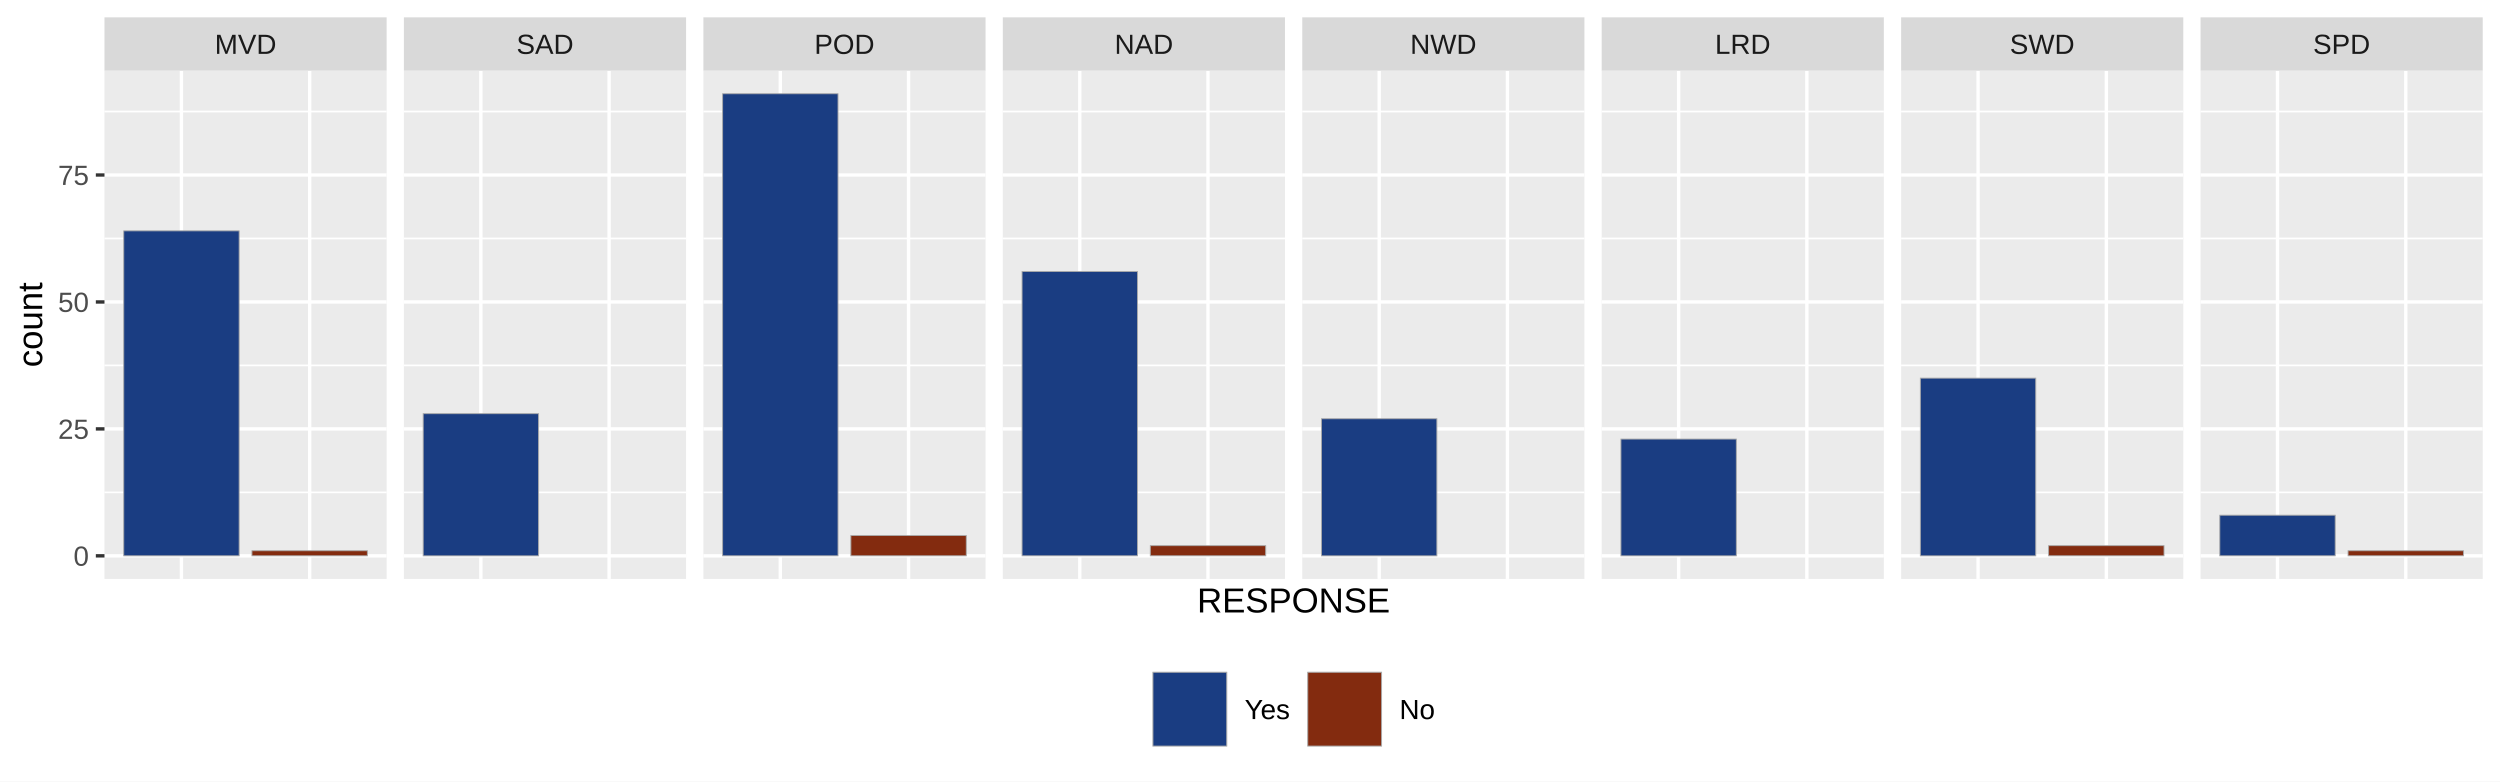
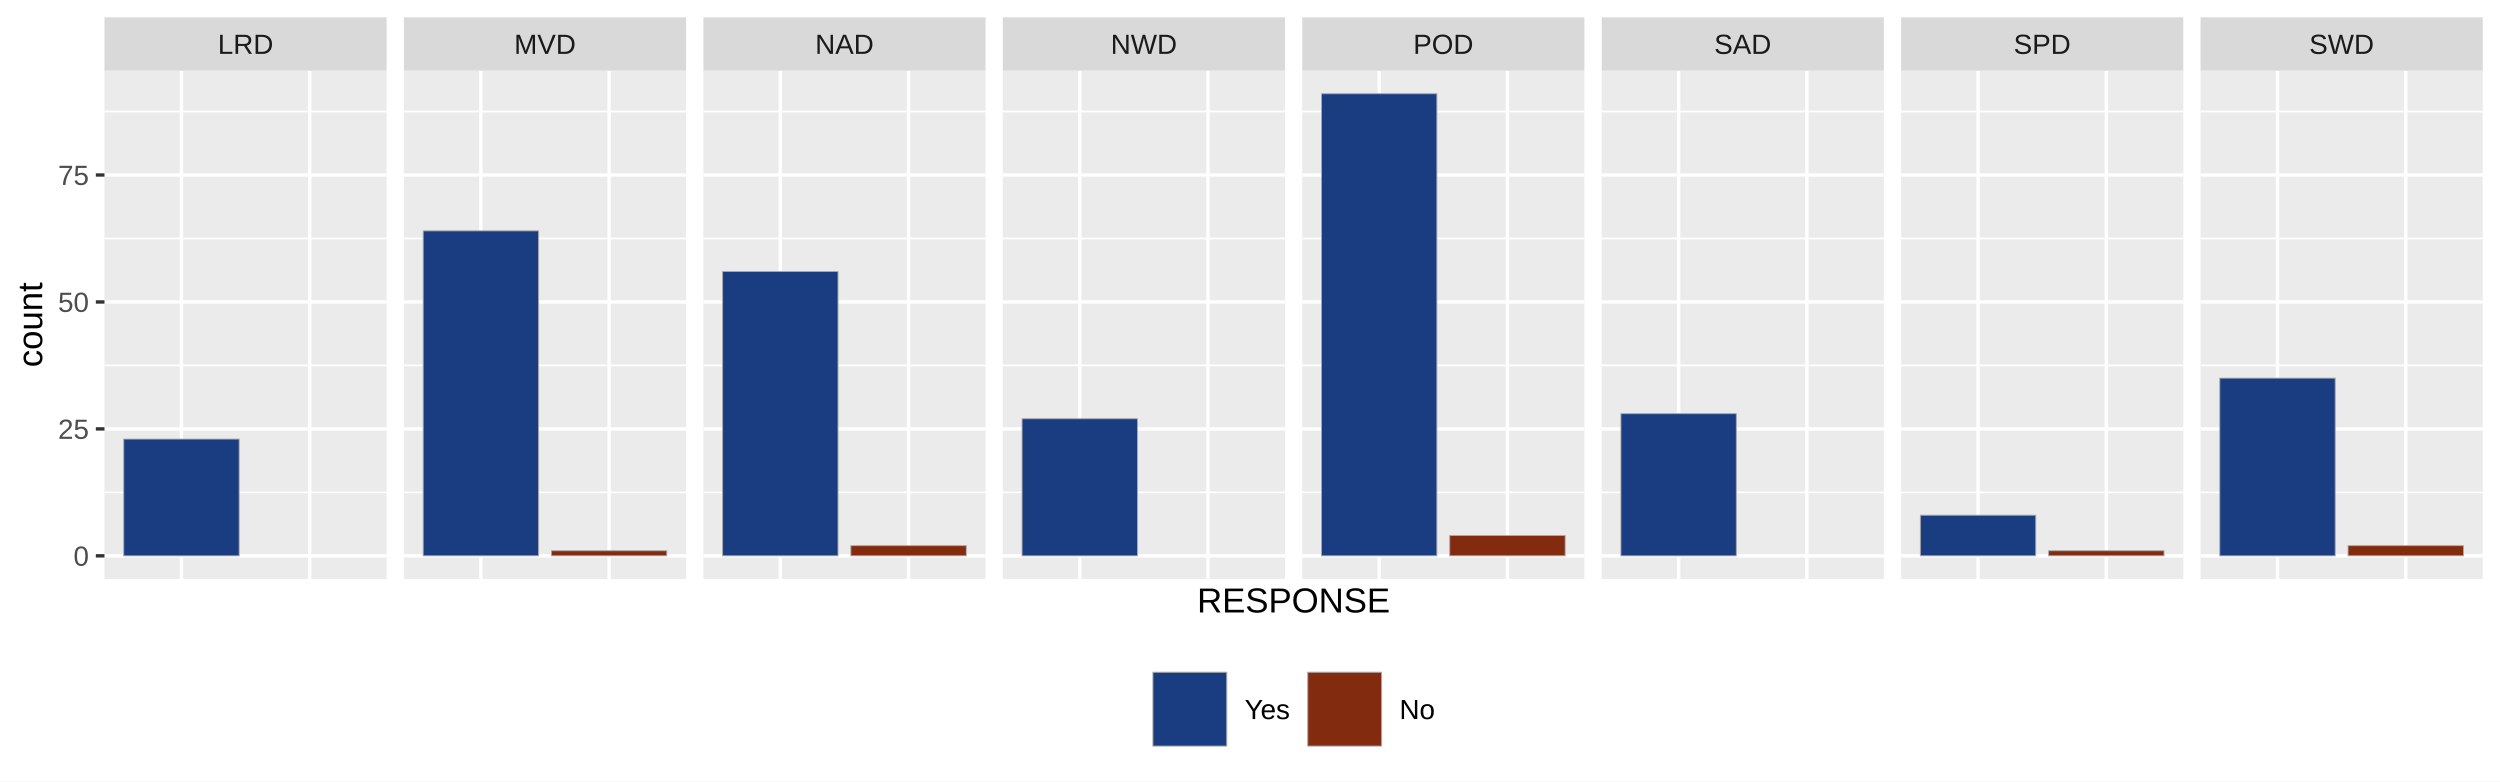
<svg xmlns="http://www.w3.org/2000/svg" width="576.00pt" height="180.00pt" viewBox="0 0 576.00 180.00">
  <g class="svglite">
    <defs>
      <style type="text/css">
    .svglite line, .svglite polyline, .svglite polygon, .svglite path, .svglite rect, .svglite circle {
      fill: none;
      stroke: #000000;
      stroke-linecap: round;
      stroke-linejoin: round;
      stroke-miterlimit: 10.00;
    }
    .svglite text {
      white-space: pre;
    }
    .svglite g.glyphgroup path {
      fill: inherit;
      stroke: none;
    }
  </style>
    </defs>
    <rect width="100%" height="100%" style="stroke: none; fill: #FFFFFF;" />
    <defs>
      <clipPath id="cpMC4wMHw1NzYuMDB8MC4wMHwxODAuMDA=">
        <rect x="0.00" y="0.00" width="576.00" height="180.00" />
      </clipPath>
    </defs>
    <g clip-path="url(#cpMC4wMHw1NzYuMDB8MC4wMHwxODAuMDA=)">
      <rect x="-0" y="0" width="576.00" height="180.00" style="stroke-width: 0.78; stroke: #FFFFFF; fill: #FFFFFF;" />
    </g>
    <defs>
      <clipPath id="cpMjQuMDd8ODkuMDh8MTYuMjh8MTMzLjM5">
        <rect x="24.07" y="16.28" width="65.01" height="117.11" />
      </clipPath>
    </defs>
    <g clip-path="url(#cpMjQuMDd8ODkuMDh8MTYuMjh8MTMzLjM5)">
      <rect x="24.07" y="16.28" width="65.01" height="117.11" style="stroke-width: 0.78; stroke: none; fill: #EBEBEB;" />
      <polyline points="24.07,113.44 89.08,113.44 " style="stroke-width: 0.39; stroke: #FFFFFF; stroke-linecap: butt;" />
      <polyline points="24.07,84.19 89.08,84.19 " style="stroke-width: 0.39; stroke: #FFFFFF; stroke-linecap: butt;" />
      <polyline points="24.07,54.94 89.08,54.94 " style="stroke-width: 0.39; stroke: #FFFFFF; stroke-linecap: butt;" />
      <polyline points="24.07,25.70 89.08,25.70 " style="stroke-width: 0.39; stroke: #FFFFFF; stroke-linecap: butt;" />
      <polyline points="24.07,128.06 89.08,128.06 " style="stroke-width: 0.78; stroke: #FFFFFF; stroke-linecap: butt;" />
      <polyline points="24.07,98.82 89.08,98.82 " style="stroke-width: 0.78; stroke: #FFFFFF; stroke-linecap: butt;" />
      <polyline points="24.07,69.57 89.08,69.57 " style="stroke-width: 0.78; stroke: #FFFFFF; stroke-linecap: butt;" />
      <polyline points="24.07,40.32 89.08,40.32 " style="stroke-width: 0.78; stroke: #FFFFFF; stroke-linecap: butt;" />
      <polyline points="41.80,133.39 41.80,16.28 " style="stroke-width: 0.78; stroke: #FFFFFF; stroke-linecap: butt;" />
      <polyline points="71.35,133.39 71.35,16.28 " style="stroke-width: 0.78; stroke: #FFFFFF; stroke-linecap: butt;" />
-       <rect x="28.51" y="53.19" width="26.59" height="74.87" style="stroke-width: 0.21; stroke: #A9A9A9; stroke-linecap: butt; stroke-linejoin: miter; fill: #1A3D82;" />
-       <rect x="58.05" y="126.89" width="26.59" height="1.17" style="stroke-width: 0.21; stroke: #A9A9A9; stroke-linecap: butt; stroke-linejoin: miter; fill: #832B0F;" />
+       <rect x="28.51" y="101.16" width="26.59" height="26.91" style="stroke-width: 0.21; stroke: #A9A9A9; stroke-linecap: butt; stroke-linejoin: miter; fill: #1A3D82;" />
    </g>
    <g clip-path="url(#cpMC4wMHw1NzYuMDB8MC4wMHwxODAuMDA=)">
</g>
    <defs>
      <clipPath id="cpOTMuMDZ8MTU4LjA3fDE2LjI4fDEzMy4zOQ==">
        <rect x="93.06" y="16.28" width="65.01" height="117.11" />
      </clipPath>
    </defs>
    <g clip-path="url(#cpOTMuMDZ8MTU4LjA3fDE2LjI4fDEzMy4zOQ==)">
      <rect x="93.06" y="16.28" width="65.01" height="117.11" style="stroke-width: 0.78; stroke: none; fill: #EBEBEB;" />
      <polyline points="93.06,113.44 158.07,113.44 " style="stroke-width: 0.39; stroke: #FFFFFF; stroke-linecap: butt;" />
      <polyline points="93.06,84.19 158.07,84.19 " style="stroke-width: 0.39; stroke: #FFFFFF; stroke-linecap: butt;" />
      <polyline points="93.06,54.94 158.07,54.94 " style="stroke-width: 0.39; stroke: #FFFFFF; stroke-linecap: butt;" />
      <polyline points="93.06,25.70 158.07,25.70 " style="stroke-width: 0.39; stroke: #FFFFFF; stroke-linecap: butt;" />
      <polyline points="93.06,128.06 158.07,128.06 " style="stroke-width: 0.78; stroke: #FFFFFF; stroke-linecap: butt;" />
      <polyline points="93.06,98.82 158.07,98.82 " style="stroke-width: 0.78; stroke: #FFFFFF; stroke-linecap: butt;" />
      <polyline points="93.06,69.57 158.07,69.57 " style="stroke-width: 0.78; stroke: #FFFFFF; stroke-linecap: butt;" />
      <polyline points="93.06,40.32 158.07,40.32 " style="stroke-width: 0.78; stroke: #FFFFFF; stroke-linecap: butt;" />
      <polyline points="110.79,133.39 110.79,16.28 " style="stroke-width: 0.78; stroke: #FFFFFF; stroke-linecap: butt;" />
      <polyline points="140.34,133.39 140.34,16.28 " style="stroke-width: 0.78; stroke: #FFFFFF; stroke-linecap: butt;" />
-       <rect x="97.50" y="95.31" width="26.59" height="32.76" style="stroke-width: 0.21; stroke: #A9A9A9; stroke-linecap: butt; stroke-linejoin: miter; fill: #1A3D82;" />
+       <rect x="97.50" y="53.19" width="26.59" height="74.87" style="stroke-width: 0.21; stroke: #A9A9A9; stroke-linecap: butt; stroke-linejoin: miter; fill: #1A3D82;" />
+       <rect x="127.04" y="126.89" width="26.59" height="1.17" style="stroke-width: 0.21; stroke: #A9A9A9; stroke-linecap: butt; stroke-linejoin: miter; fill: #832B0F;" />
    </g>
    <g clip-path="url(#cpMC4wMHw1NzYuMDB8MC4wMHwxODAuMDA=)">
</g>
    <defs>
      <clipPath id="cpMTYyLjA2fDIyNy4wNnwxNi4yOHwxMzMuMzk=">
        <rect x="162.06" y="16.28" width="65.01" height="117.11" />
      </clipPath>
    </defs>
    <g clip-path="url(#cpMTYyLjA2fDIyNy4wNnwxNi4yOHwxMzMuMzk=)">
      <rect x="162.06" y="16.28" width="65.01" height="117.11" style="stroke-width: 0.78; stroke: none; fill: #EBEBEB;" />
      <polyline points="162.06,113.44 227.06,113.44 " style="stroke-width: 0.39; stroke: #FFFFFF; stroke-linecap: butt;" />
      <polyline points="162.06,84.19 227.06,84.19 " style="stroke-width: 0.39; stroke: #FFFFFF; stroke-linecap: butt;" />
      <polyline points="162.06,54.94 227.06,54.94 " style="stroke-width: 0.39; stroke: #FFFFFF; stroke-linecap: butt;" />
      <polyline points="162.06,25.70 227.06,25.70 " style="stroke-width: 0.39; stroke: #FFFFFF; stroke-linecap: butt;" />
      <polyline points="162.06,128.06 227.06,128.06 " style="stroke-width: 0.78; stroke: #FFFFFF; stroke-linecap: butt;" />
      <polyline points="162.06,98.82 227.06,98.82 " style="stroke-width: 0.78; stroke: #FFFFFF; stroke-linecap: butt;" />
      <polyline points="162.06,69.57 227.06,69.57 " style="stroke-width: 0.78; stroke: #FFFFFF; stroke-linecap: butt;" />
      <polyline points="162.06,40.32 227.06,40.32 " style="stroke-width: 0.78; stroke: #FFFFFF; stroke-linecap: butt;" />
      <polyline points="179.78,133.39 179.78,16.28 " style="stroke-width: 0.78; stroke: #FFFFFF; stroke-linecap: butt;" />
      <polyline points="209.33,133.39 209.33,16.28 " style="stroke-width: 0.78; stroke: #FFFFFF; stroke-linecap: butt;" />
-       <rect x="166.49" y="21.60" width="26.59" height="106.46" style="stroke-width: 0.21; stroke: #A9A9A9; stroke-linecap: butt; stroke-linejoin: miter; fill: #1A3D82;" />
-       <rect x="196.04" y="123.38" width="26.59" height="4.68" style="stroke-width: 0.21; stroke: #A9A9A9; stroke-linecap: butt; stroke-linejoin: miter; fill: #832B0F;" />
+       <rect x="166.49" y="62.55" width="26.59" height="65.51" style="stroke-width: 0.21; stroke: #A9A9A9; stroke-linecap: butt; stroke-linejoin: miter; fill: #1A3D82;" />
+       <rect x="196.04" y="125.72" width="26.59" height="2.34" style="stroke-width: 0.21; stroke: #A9A9A9; stroke-linecap: butt; stroke-linejoin: miter; fill: #832B0F;" />
    </g>
    <g clip-path="url(#cpMC4wMHw1NzYuMDB8MC4wMHwxODAuMDA=)">
</g>
    <defs>
      <clipPath id="cpMjMxLjA1fDI5Ni4wNXwxNi4yOHwxMzMuMzk=">
        <rect x="231.05" y="16.28" width="65.01" height="117.11" />
      </clipPath>
    </defs>
    <g clip-path="url(#cpMjMxLjA1fDI5Ni4wNXwxNi4yOHwxMzMuMzk=)">
      <rect x="231.05" y="16.28" width="65.01" height="117.11" style="stroke-width: 0.78; stroke: none; fill: #EBEBEB;" />
      <polyline points="231.05,113.44 296.05,113.44 " style="stroke-width: 0.39; stroke: #FFFFFF; stroke-linecap: butt;" />
      <polyline points="231.05,84.19 296.05,84.19 " style="stroke-width: 0.39; stroke: #FFFFFF; stroke-linecap: butt;" />
      <polyline points="231.05,54.94 296.05,54.94 " style="stroke-width: 0.39; stroke: #FFFFFF; stroke-linecap: butt;" />
      <polyline points="231.05,25.70 296.05,25.70 " style="stroke-width: 0.39; stroke: #FFFFFF; stroke-linecap: butt;" />
      <polyline points="231.05,128.06 296.05,128.06 " style="stroke-width: 0.78; stroke: #FFFFFF; stroke-linecap: butt;" />
      <polyline points="231.05,98.82 296.05,98.82 " style="stroke-width: 0.78; stroke: #FFFFFF; stroke-linecap: butt;" />
      <polyline points="231.05,69.57 296.05,69.57 " style="stroke-width: 0.78; stroke: #FFFFFF; stroke-linecap: butt;" />
      <polyline points="231.05,40.32 296.05,40.32 " style="stroke-width: 0.78; stroke: #FFFFFF; stroke-linecap: butt;" />
      <polyline points="248.78,133.39 248.78,16.28 " style="stroke-width: 0.78; stroke: #FFFFFF; stroke-linecap: butt;" />
      <polyline points="278.32,133.39 278.32,16.28 " style="stroke-width: 0.78; stroke: #FFFFFF; stroke-linecap: butt;" />
-       <rect x="235.48" y="62.55" width="26.59" height="65.51" style="stroke-width: 0.21; stroke: #A9A9A9; stroke-linecap: butt; stroke-linejoin: miter; fill: #1A3D82;" />
-       <rect x="265.03" y="125.72" width="26.59" height="2.34" style="stroke-width: 0.21; stroke: #A9A9A9; stroke-linecap: butt; stroke-linejoin: miter; fill: #832B0F;" />
+       <rect x="235.48" y="96.48" width="26.59" height="31.59" style="stroke-width: 0.21; stroke: #A9A9A9; stroke-linecap: butt; stroke-linejoin: miter; fill: #1A3D82;" />
    </g>
    <g clip-path="url(#cpMC4wMHw1NzYuMDB8MC4wMHwxODAuMDA=)">
</g>
    <defs>
      <clipPath id="cpMzAwLjA0fDM2NS4wNHwxNi4yOHwxMzMuMzk=">
        <rect x="300.04" y="16.28" width="65.01" height="117.11" />
      </clipPath>
    </defs>
    <g clip-path="url(#cpMzAwLjA0fDM2NS4wNHwxNi4yOHwxMzMuMzk=)">
      <rect x="300.04" y="16.28" width="65.01" height="117.11" style="stroke-width: 0.78; stroke: none; fill: #EBEBEB;" />
      <polyline points="300.04,113.44 365.04,113.44 " style="stroke-width: 0.39; stroke: #FFFFFF; stroke-linecap: butt;" />
      <polyline points="300.04,84.19 365.04,84.19 " style="stroke-width: 0.39; stroke: #FFFFFF; stroke-linecap: butt;" />
      <polyline points="300.04,54.94 365.04,54.94 " style="stroke-width: 0.39; stroke: #FFFFFF; stroke-linecap: butt;" />
      <polyline points="300.04,25.70 365.04,25.70 " style="stroke-width: 0.39; stroke: #FFFFFF; stroke-linecap: butt;" />
      <polyline points="300.04,128.06 365.04,128.06 " style="stroke-width: 0.78; stroke: #FFFFFF; stroke-linecap: butt;" />
      <polyline points="300.04,98.82 365.04,98.82 " style="stroke-width: 0.78; stroke: #FFFFFF; stroke-linecap: butt;" />
      <polyline points="300.04,69.57 365.04,69.57 " style="stroke-width: 0.78; stroke: #FFFFFF; stroke-linecap: butt;" />
      <polyline points="300.04,40.32 365.04,40.32 " style="stroke-width: 0.78; stroke: #FFFFFF; stroke-linecap: butt;" />
      <polyline points="317.77,133.39 317.77,16.28 " style="stroke-width: 0.78; stroke: #FFFFFF; stroke-linecap: butt;" />
      <polyline points="347.31,133.39 347.31,16.28 " style="stroke-width: 0.78; stroke: #FFFFFF; stroke-linecap: butt;" />
-       <rect x="304.47" y="96.48" width="26.59" height="31.59" style="stroke-width: 0.21; stroke: #A9A9A9; stroke-linecap: butt; stroke-linejoin: miter; fill: #1A3D82;" />
+       <rect x="304.47" y="21.60" width="26.59" height="106.46" style="stroke-width: 0.21; stroke: #A9A9A9; stroke-linecap: butt; stroke-linejoin: miter; fill: #1A3D82;" />
+       <rect x="334.02" y="123.38" width="26.59" height="4.68" style="stroke-width: 0.21; stroke: #A9A9A9; stroke-linecap: butt; stroke-linejoin: miter; fill: #832B0F;" />
    </g>
    <g clip-path="url(#cpMC4wMHw1NzYuMDB8MC4wMHwxODAuMDA=)">
</g>
    <defs>
      <clipPath id="cpMzY5LjAzfDQzNC4wM3wxNi4yOHwxMzMuMzk=">
        <rect x="369.03" y="16.28" width="65.01" height="117.11" />
      </clipPath>
    </defs>
    <g clip-path="url(#cpMzY5LjAzfDQzNC4wM3wxNi4yOHwxMzMuMzk=)">
      <rect x="369.03" y="16.28" width="65.01" height="117.11" style="stroke-width: 0.78; stroke: none; fill: #EBEBEB;" />
      <polyline points="369.03,113.44 434.03,113.44 " style="stroke-width: 0.39; stroke: #FFFFFF; stroke-linecap: butt;" />
      <polyline points="369.03,84.19 434.03,84.19 " style="stroke-width: 0.39; stroke: #FFFFFF; stroke-linecap: butt;" />
      <polyline points="369.03,54.94 434.03,54.94 " style="stroke-width: 0.39; stroke: #FFFFFF; stroke-linecap: butt;" />
      <polyline points="369.03,25.70 434.03,25.70 " style="stroke-width: 0.39; stroke: #FFFFFF; stroke-linecap: butt;" />
      <polyline points="369.03,128.06 434.03,128.06 " style="stroke-width: 0.78; stroke: #FFFFFF; stroke-linecap: butt;" />
      <polyline points="369.03,98.82 434.03,98.82 " style="stroke-width: 0.78; stroke: #FFFFFF; stroke-linecap: butt;" />
      <polyline points="369.03,69.57 434.03,69.57 " style="stroke-width: 0.78; stroke: #FFFFFF; stroke-linecap: butt;" />
      <polyline points="369.03,40.32 434.03,40.32 " style="stroke-width: 0.78; stroke: #FFFFFF; stroke-linecap: butt;" />
      <polyline points="386.76,133.39 386.76,16.28 " style="stroke-width: 0.78; stroke: #FFFFFF; stroke-linecap: butt;" />
      <polyline points="416.30,133.39 416.30,16.28 " style="stroke-width: 0.78; stroke: #FFFFFF; stroke-linecap: butt;" />
-       <rect x="373.46" y="101.16" width="26.59" height="26.91" style="stroke-width: 0.21; stroke: #A9A9A9; stroke-linecap: butt; stroke-linejoin: miter; fill: #1A3D82;" />
+       <rect x="373.46" y="95.31" width="26.59" height="32.76" style="stroke-width: 0.21; stroke: #A9A9A9; stroke-linecap: butt; stroke-linejoin: miter; fill: #1A3D82;" />
    </g>
    <g clip-path="url(#cpMC4wMHw1NzYuMDB8MC4wMHwxODAuMDA=)">
</g>
    <defs>
      <clipPath id="cpNDM4LjAyfDUwMy4wMnwxNi4yOHwxMzMuMzk=">
        <rect x="438.02" y="16.28" width="65.01" height="117.11" />
      </clipPath>
    </defs>
    <g clip-path="url(#cpNDM4LjAyfDUwMy4wMnwxNi4yOHwxMzMuMzk=)">
      <rect x="438.02" y="16.28" width="65.01" height="117.11" style="stroke-width: 0.78; stroke: none; fill: #EBEBEB;" />
      <polyline points="438.02,113.44 503.02,113.44 " style="stroke-width: 0.39; stroke: #FFFFFF; stroke-linecap: butt;" />
      <polyline points="438.02,84.19 503.02,84.19 " style="stroke-width: 0.39; stroke: #FFFFFF; stroke-linecap: butt;" />
      <polyline points="438.02,54.94 503.02,54.94 " style="stroke-width: 0.39; stroke: #FFFFFF; stroke-linecap: butt;" />
      <polyline points="438.02,25.70 503.02,25.70 " style="stroke-width: 0.39; stroke: #FFFFFF; stroke-linecap: butt;" />
      <polyline points="438.02,128.06 503.02,128.06 " style="stroke-width: 0.78; stroke: #FFFFFF; stroke-linecap: butt;" />
      <polyline points="438.02,98.82 503.02,98.82 " style="stroke-width: 0.78; stroke: #FFFFFF; stroke-linecap: butt;" />
      <polyline points="438.02,69.57 503.02,69.57 " style="stroke-width: 0.78; stroke: #FFFFFF; stroke-linecap: butt;" />
      <polyline points="438.02,40.32 503.02,40.32 " style="stroke-width: 0.78; stroke: #FFFFFF; stroke-linecap: butt;" />
      <polyline points="455.75,133.39 455.75,16.28 " style="stroke-width: 0.78; stroke: #FFFFFF; stroke-linecap: butt;" />
      <polyline points="485.30,133.39 485.30,16.28 " style="stroke-width: 0.78; stroke: #FFFFFF; stroke-linecap: butt;" />
-       <rect x="442.45" y="87.12" width="26.59" height="40.95" style="stroke-width: 0.21; stroke: #A9A9A9; stroke-linecap: butt; stroke-linejoin: miter; fill: #1A3D82;" />
-       <rect x="472.00" y="125.72" width="26.59" height="2.34" style="stroke-width: 0.21; stroke: #A9A9A9; stroke-linecap: butt; stroke-linejoin: miter; fill: #832B0F;" />
+       <rect x="442.45" y="118.70" width="26.59" height="9.36" style="stroke-width: 0.21; stroke: #A9A9A9; stroke-linecap: butt; stroke-linejoin: miter; fill: #1A3D82;" />
+       <rect x="472.00" y="126.89" width="26.59" height="1.17" style="stroke-width: 0.21; stroke: #A9A9A9; stroke-linecap: butt; stroke-linejoin: miter; fill: #832B0F;" />
    </g>
    <g clip-path="url(#cpMC4wMHw1NzYuMDB8MC4wMHwxODAuMDA=)">
</g>
    <defs>
      <clipPath id="cpNTA3LjAxfDU3Mi4wMXwxNi4yOHwxMzMuMzk=">
        <rect x="507.01" y="16.28" width="65.01" height="117.11" />
      </clipPath>
    </defs>
    <g clip-path="url(#cpNTA3LjAxfDU3Mi4wMXwxNi4yOHwxMzMuMzk=)">
      <rect x="507.01" y="16.28" width="65.01" height="117.11" style="stroke-width: 0.78; stroke: none; fill: #EBEBEB;" />
      <polyline points="507.01,113.44 572.01,113.44 " style="stroke-width: 0.39; stroke: #FFFFFF; stroke-linecap: butt;" />
      <polyline points="507.01,84.19 572.01,84.19 " style="stroke-width: 0.39; stroke: #FFFFFF; stroke-linecap: butt;" />
      <polyline points="507.01,54.94 572.01,54.94 " style="stroke-width: 0.39; stroke: #FFFFFF; stroke-linecap: butt;" />
      <polyline points="507.01,25.70 572.01,25.70 " style="stroke-width: 0.39; stroke: #FFFFFF; stroke-linecap: butt;" />
      <polyline points="507.01,128.06 572.01,128.06 " style="stroke-width: 0.78; stroke: #FFFFFF; stroke-linecap: butt;" />
      <polyline points="507.01,98.82 572.01,98.82 " style="stroke-width: 0.78; stroke: #FFFFFF; stroke-linecap: butt;" />
      <polyline points="507.01,69.57 572.01,69.57 " style="stroke-width: 0.78; stroke: #FFFFFF; stroke-linecap: butt;" />
      <polyline points="507.01,40.32 572.01,40.32 " style="stroke-width: 0.78; stroke: #FFFFFF; stroke-linecap: butt;" />
      <polyline points="524.74,133.39 524.74,16.28 " style="stroke-width: 0.78; stroke: #FFFFFF; stroke-linecap: butt;" />
      <polyline points="554.29,133.39 554.29,16.28 " style="stroke-width: 0.78; stroke: #FFFFFF; stroke-linecap: butt;" />
-       <rect x="511.44" y="118.70" width="26.59" height="9.36" style="stroke-width: 0.21; stroke: #A9A9A9; stroke-linecap: butt; stroke-linejoin: miter; fill: #1A3D82;" />
-       <rect x="540.99" y="126.89" width="26.59" height="1.17" style="stroke-width: 0.21; stroke: #A9A9A9; stroke-linecap: butt; stroke-linejoin: miter; fill: #832B0F;" />
+       <rect x="511.44" y="87.12" width="26.59" height="40.95" style="stroke-width: 0.21; stroke: #A9A9A9; stroke-linecap: butt; stroke-linejoin: miter; fill: #1A3D82;" />
+       <rect x="540.99" y="125.72" width="26.59" height="2.34" style="stroke-width: 0.21; stroke: #A9A9A9; stroke-linecap: butt; stroke-linejoin: miter; fill: #832B0F;" />
    </g>
    <g clip-path="url(#cpMC4wMHw1NzYuMDB8MC4wMHwxODAuMDA=)">
</g>
    <defs>
      <clipPath id="cpMjQuMDd8ODkuMDh8My45OXwxNi4yOA==">
        <rect x="24.07" y="3.99" width="65.01" height="12.29" />
      </clipPath>
    </defs>
    <g clip-path="url(#cpMjQuMDd8ODkuMDh8My45OXwxNi4yOA==)">
      <rect x="24.07" y="3.99" width="65.01" height="12.29" style="stroke-width: 0.78; stroke: none; fill: #D9D9D9;" />
-       <text x="56.58" y="12.42" text-anchor="middle" style="font-size: 6.40px;fill: #1A1A1A; font-family: &quot;Arial&quot;;" textLength="14.20px" lengthAdjust="spacingAndGlyphs">MVD</text>
+       <text x="56.58" y="12.42" text-anchor="middle" style="font-size: 6.40px;fill: #1A1A1A; font-family: &quot;Arial&quot;;" textLength="12.77px" lengthAdjust="spacingAndGlyphs">LRD</text>
    </g>
    <g clip-path="url(#cpMC4wMHw1NzYuMDB8MC4wMHwxODAuMDA=)">
</g>
    <defs>
      <clipPath id="cpOTMuMDZ8MTU4LjA3fDMuOTl8MTYuMjg=">
        <rect x="93.06" y="3.99" width="65.01" height="12.29" />
      </clipPath>
    </defs>
    <g clip-path="url(#cpOTMuMDZ8MTU4LjA3fDMuOTl8MTYuMjg=)">
      <rect x="93.06" y="3.99" width="65.01" height="12.29" style="stroke-width: 0.78; stroke: none; fill: #D9D9D9;" />
-       <text x="125.57" y="12.42" text-anchor="middle" style="font-size: 6.40px;fill: #1A1A1A; font-family: &quot;Arial&quot;;" textLength="13.14px" lengthAdjust="spacingAndGlyphs">SAD</text>
+       <text x="125.57" y="12.42" text-anchor="middle" style="font-size: 6.40px;fill: #1A1A1A; font-family: &quot;Arial&quot;;" textLength="14.20px" lengthAdjust="spacingAndGlyphs">MVD</text>
    </g>
    <g clip-path="url(#cpMC4wMHw1NzYuMDB8MC4wMHwxODAuMDA=)">
</g>
    <defs>
      <clipPath id="cpMTYyLjA2fDIyNy4wNnwzLjk5fDE2LjI4">
        <rect x="162.06" y="3.99" width="65.01" height="12.29" />
      </clipPath>
    </defs>
    <g clip-path="url(#cpMTYyLjA2fDIyNy4wNnwzLjk5fDE2LjI4)">
      <rect x="162.06" y="3.99" width="65.01" height="12.29" style="stroke-width: 0.78; stroke: none; fill: #D9D9D9;" />
-       <text x="194.56" y="12.42" text-anchor="middle" style="font-size: 6.40px;fill: #1A1A1A; font-family: &quot;Arial&quot;;" textLength="13.84px" lengthAdjust="spacingAndGlyphs">POD</text>
+       <text x="194.56" y="12.42" text-anchor="middle" style="font-size: 6.40px;fill: #1A1A1A; font-family: &quot;Arial&quot;;" textLength="13.48px" lengthAdjust="spacingAndGlyphs">NAD</text>
    </g>
    <g clip-path="url(#cpMC4wMHw1NzYuMDB8MC4wMHwxODAuMDA=)">
</g>
    <defs>
      <clipPath id="cpMjMxLjA1fDI5Ni4wNXwzLjk5fDE2LjI4">
        <rect x="231.05" y="3.99" width="65.01" height="12.29" />
      </clipPath>
    </defs>
    <g clip-path="url(#cpMjMxLjA1fDI5Ni4wNXwzLjk5fDE2LjI4)">
      <rect x="231.05" y="3.99" width="65.01" height="12.29" style="stroke-width: 0.78; stroke: none; fill: #D9D9D9;" />
-       <text x="263.55" y="12.42" text-anchor="middle" style="font-size: 6.40px;fill: #1A1A1A; font-family: &quot;Arial&quot;;" textLength="13.48px" lengthAdjust="spacingAndGlyphs">NAD</text>
+       <text x="263.55" y="12.42" text-anchor="middle" style="font-size: 6.40px;fill: #1A1A1A; font-family: &quot;Arial&quot;;" textLength="15.25px" lengthAdjust="spacingAndGlyphs">NWD</text>
    </g>
    <g clip-path="url(#cpMC4wMHw1NzYuMDB8MC4wMHwxODAuMDA=)">
</g>
    <defs>
      <clipPath id="cpMzAwLjA0fDM2NS4wNHwzLjk5fDE2LjI4">
        <rect x="300.04" y="3.99" width="65.01" height="12.29" />
      </clipPath>
    </defs>
    <g clip-path="url(#cpMzAwLjA0fDM2NS4wNHwzLjk5fDE2LjI4)">
      <rect x="300.04" y="3.99" width="65.01" height="12.29" style="stroke-width: 0.78; stroke: none; fill: #D9D9D9;" />
-       <text x="332.54" y="12.42" text-anchor="middle" style="font-size: 6.40px;fill: #1A1A1A; font-family: &quot;Arial&quot;;" textLength="15.25px" lengthAdjust="spacingAndGlyphs">NWD</text>
+       <text x="332.54" y="12.42" text-anchor="middle" style="font-size: 6.40px;fill: #1A1A1A; font-family: &quot;Arial&quot;;" textLength="13.84px" lengthAdjust="spacingAndGlyphs">POD</text>
    </g>
    <g clip-path="url(#cpMC4wMHw1NzYuMDB8MC4wMHwxODAuMDA=)">
</g>
    <defs>
      <clipPath id="cpMzY5LjAzfDQzNC4wM3wzLjk5fDE2LjI4">
        <rect x="369.03" y="3.99" width="65.01" height="12.29" />
      </clipPath>
    </defs>
    <g clip-path="url(#cpMzY5LjAzfDQzNC4wM3wzLjk5fDE2LjI4)">
      <rect x="369.03" y="3.99" width="65.01" height="12.29" style="stroke-width: 0.78; stroke: none; fill: #D9D9D9;" />
-       <text x="401.53" y="12.42" text-anchor="middle" style="font-size: 6.40px;fill: #1A1A1A; font-family: &quot;Arial&quot;;" textLength="12.77px" lengthAdjust="spacingAndGlyphs">LRD</text>
+       <text x="401.53" y="12.42" text-anchor="middle" style="font-size: 6.40px;fill: #1A1A1A; font-family: &quot;Arial&quot;;" textLength="13.14px" lengthAdjust="spacingAndGlyphs">SAD</text>
    </g>
    <g clip-path="url(#cpMC4wMHw1NzYuMDB8MC4wMHwxODAuMDA=)">
</g>
    <defs>
      <clipPath id="cpNDM4LjAyfDUwMy4wMnwzLjk5fDE2LjI4">
        <rect x="438.02" y="3.99" width="65.01" height="12.29" />
      </clipPath>
    </defs>
    <g clip-path="url(#cpNDM4LjAyfDUwMy4wMnwzLjk5fDE2LjI4)">
      <rect x="438.02" y="3.99" width="65.01" height="12.29" style="stroke-width: 0.78; stroke: none; fill: #D9D9D9;" />
-       <text x="470.52" y="12.42" text-anchor="middle" style="font-size: 6.40px;fill: #1A1A1A; font-family: &quot;Arial&quot;;" textLength="14.91px" lengthAdjust="spacingAndGlyphs">SWD</text>
+       <text x="470.52" y="12.42" text-anchor="middle" style="font-size: 6.40px;fill: #1A1A1A; font-family: &quot;Arial&quot;;" textLength="13.14px" lengthAdjust="spacingAndGlyphs">SPD</text>
    </g>
    <g clip-path="url(#cpMC4wMHw1NzYuMDB8MC4wMHwxODAuMDA=)">
</g>
    <defs>
      <clipPath id="cpNTA3LjAxfDU3Mi4wMXwzLjk5fDE2LjI4">
        <rect x="507.01" y="3.99" width="65.01" height="12.29" />
      </clipPath>
    </defs>
    <g clip-path="url(#cpNTA3LjAxfDU3Mi4wMXwzLjk5fDE2LjI4)">
      <rect x="507.01" y="3.99" width="65.01" height="12.29" style="stroke-width: 0.78; stroke: none; fill: #D9D9D9;" />
-       <text x="539.51" y="12.42" text-anchor="middle" style="font-size: 6.40px;fill: #1A1A1A; font-family: &quot;Arial&quot;;" textLength="13.14px" lengthAdjust="spacingAndGlyphs">SPD</text>
+       <text x="539.51" y="12.42" text-anchor="middle" style="font-size: 6.40px;fill: #1A1A1A; font-family: &quot;Arial&quot;;" textLength="14.91px" lengthAdjust="spacingAndGlyphs">SWD</text>
    </g>
    <g clip-path="url(#cpMC4wMHw1NzYuMDB8MC4wMHwxODAuMDA=)">
      <text x="20.49" y="130.35" text-anchor="end" style="font-size: 6.40px;fill: #4D4D4D; font-family: &quot;Arial&quot;;" textLength="3.55px" lengthAdjust="spacingAndGlyphs">0</text>
      <text x="20.49" y="101.11" text-anchor="end" style="font-size: 6.40px;fill: #4D4D4D; font-family: &quot;Arial&quot;;" textLength="7.09px" lengthAdjust="spacingAndGlyphs">25</text>
      <text x="20.49" y="71.86" text-anchor="end" style="font-size: 6.40px;fill: #4D4D4D; font-family: &quot;Arial&quot;;" textLength="7.09px" lengthAdjust="spacingAndGlyphs">50</text>
      <text x="20.49" y="42.61" text-anchor="end" style="font-size: 6.40px;fill: #4D4D4D; font-family: &quot;Arial&quot;;" textLength="7.09px" lengthAdjust="spacingAndGlyphs">75</text>
      <polyline points="22.08,128.06 24.07,128.06 " style="stroke-width: 0.78; stroke: #333333; stroke-linecap: butt;" />
      <polyline points="22.08,98.82 24.07,98.82 " style="stroke-width: 0.78; stroke: #333333; stroke-linecap: butt;" />
      <polyline points="22.08,69.57 24.07,69.57 " style="stroke-width: 0.78; stroke: #333333; stroke-linecap: butt;" />
      <polyline points="22.08,40.32 24.07,40.32 " style="stroke-width: 0.78; stroke: #333333; stroke-linecap: butt;" />
      <text x="298.04" y="141.11" text-anchor="middle" style="font-size: 8.00px; font-family: &quot;Arial&quot;;" textLength="44.50px" lengthAdjust="spacingAndGlyphs">RESPONSE</text>
      <text transform="translate(9.72,74.83) rotate(-90)" text-anchor="middle" style="font-size: 8.00px; font-family: &quot;Arial&quot;;" textLength="19.58px" lengthAdjust="spacingAndGlyphs">count</text>
      <rect x="261.51" y="150.76" width="73.06" height="25.25" style="stroke-width: 0.78; stroke: none; fill: #FFFFFF;" />
      <rect x="265.50" y="154.75" width="17.28" height="17.28" style="stroke-width: 0.78; stroke: none; fill: #EBEBEB;" />
      <rect x="265.64" y="154.89" width="17.00" height="17.00" style="stroke-width: 0.21; stroke: #A9A9A9; stroke-linecap: butt; stroke-linejoin: miter; fill: #1A3D82;" />
      <rect x="301.17" y="154.75" width="17.28" height="17.28" style="stroke-width: 0.78; stroke: none; fill: #EBEBEB;" />
      <rect x="301.31" y="154.89" width="17.00" height="17.00" style="stroke-width: 0.21; stroke: #A9A9A9; stroke-linecap: butt; stroke-linejoin: miter; fill: #832B0F;" />
      <text x="286.76" y="165.68" style="font-size: 6.40px; font-family: &quot;Arial&quot;;" textLength="10.42px" lengthAdjust="spacingAndGlyphs">Yes</text>
      <text x="322.43" y="165.68" style="font-size: 6.40px; font-family: &quot;Arial&quot;;" textLength="8.16px" lengthAdjust="spacingAndGlyphs">No</text>
    </g>
  </g>
</svg>
